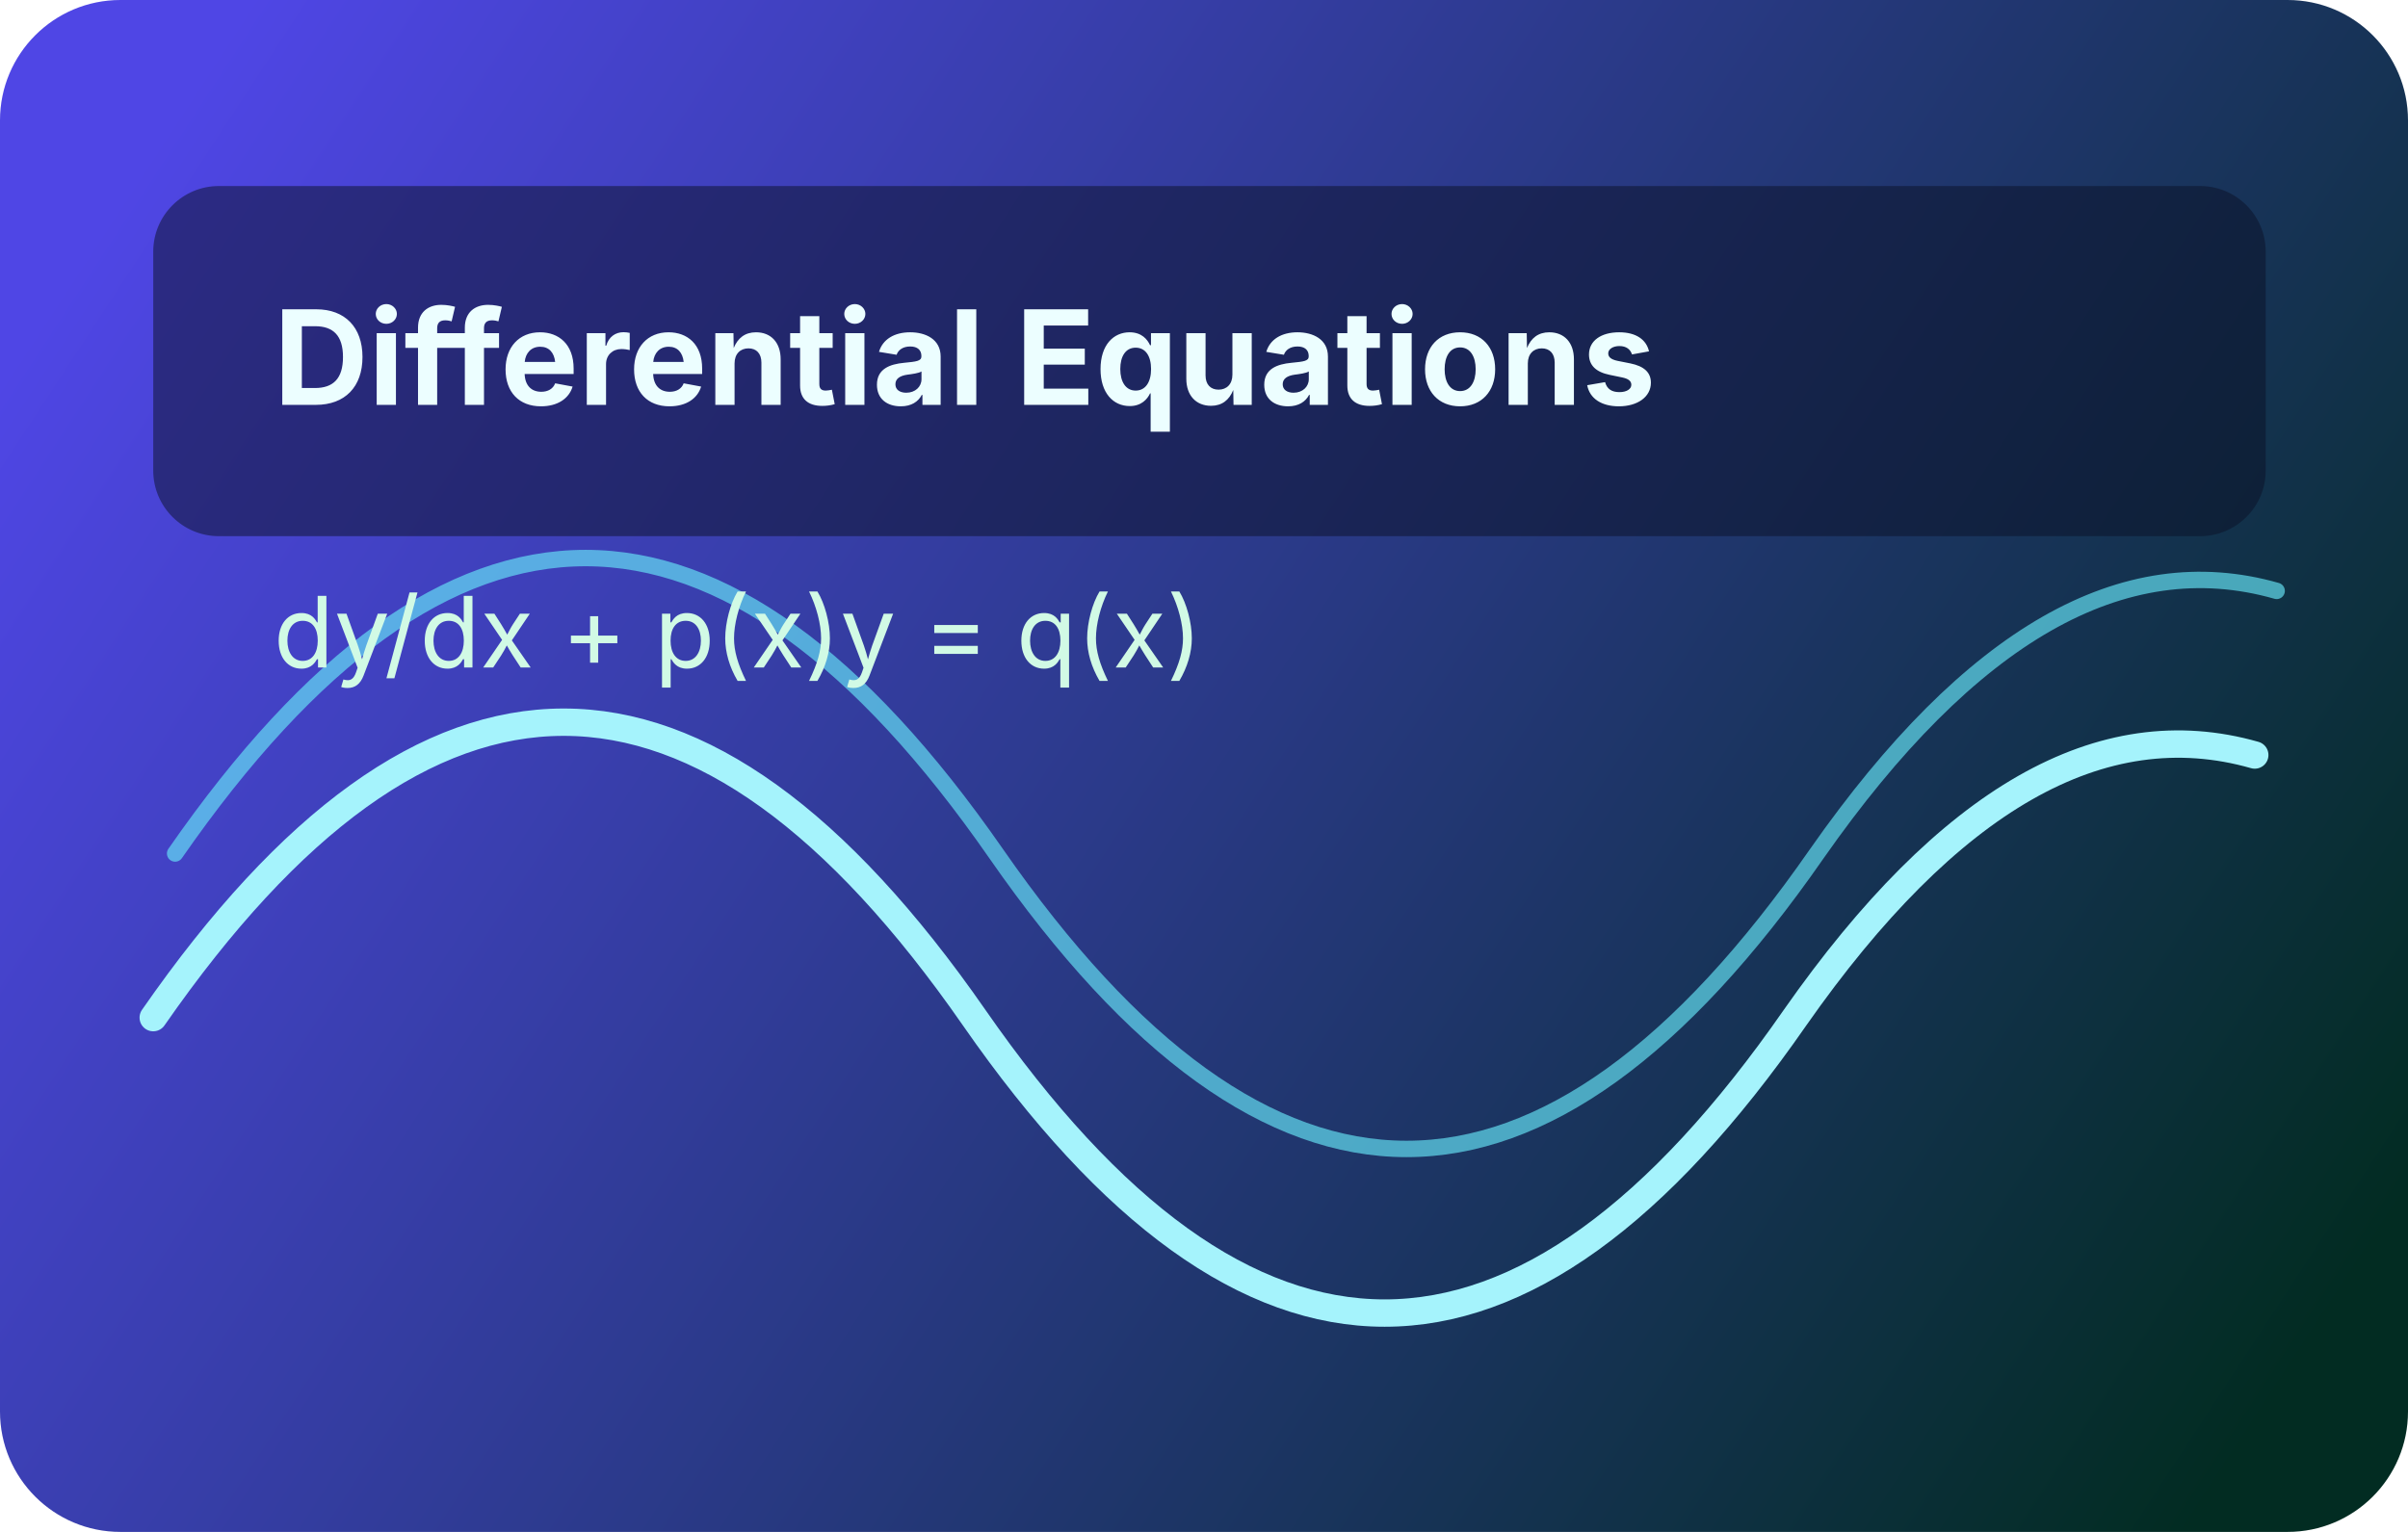
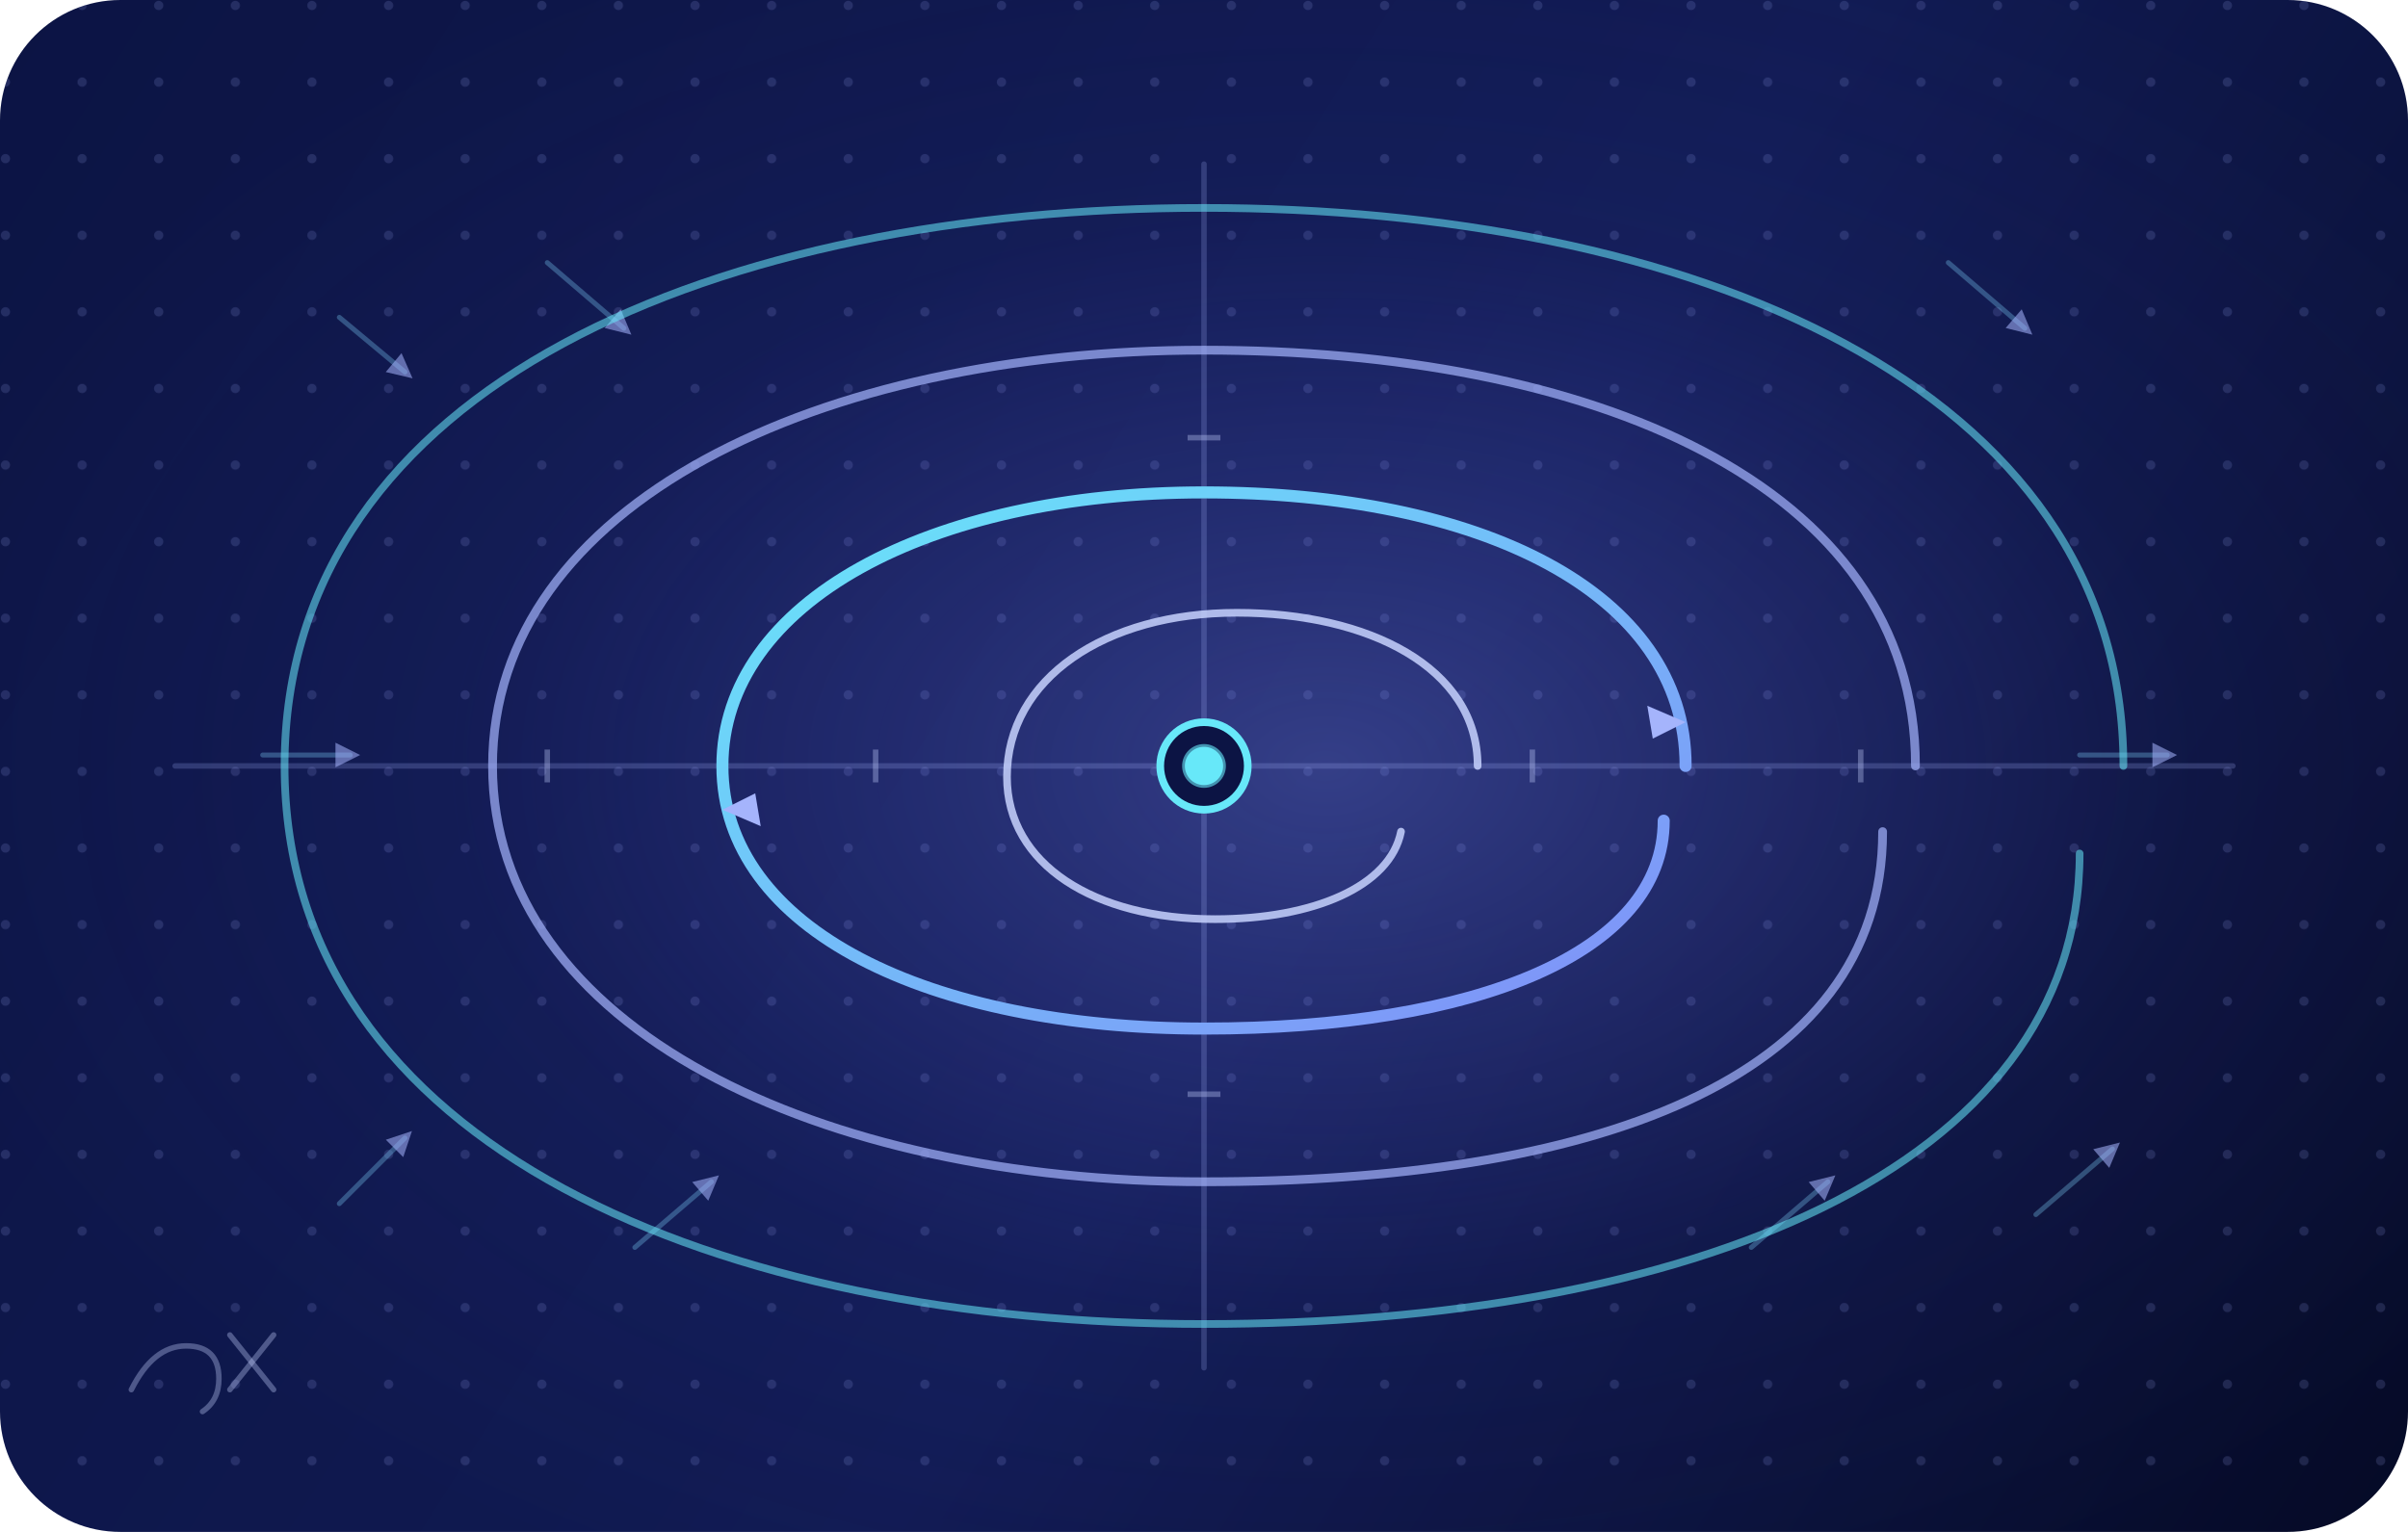
- <svg xmlns="http://www.w3.org/2000/svg" width="440" height="280" viewBox="0 0 440 280" fill="none">
+ <svg xmlns="http://www.w3.org/2000/svg" viewBox="0 0 440 280" role="img" aria-label="Differential Equations — phase portrait">
  <defs>
-     <linearGradient id="bg-de" x1="34" y1="18" x2="410" y2="264" gradientUnits="userSpaceOnUse">
-       <stop stop-color="#4F46E5" />
-       <stop offset="1" stop-color="#022C22" />
+     <linearGradient id="de-bg" x1="0" y1="0" x2="440" y2="280" gradientUnits="userSpaceOnUse">
+       <stop offset="0" stop-color="#0c1444" />
+       <stop offset="0.55" stop-color="#101a52" />
+       <stop offset="1" stop-color="#050a26" />
    </linearGradient>
+     <radialGradient id="de-glow" cx="0.55" cy="0.5" r="0.6">
+       <stop offset="0" stop-color="#818cf8" stop-opacity="0.32" />
+       <stop offset="0.6" stop-color="#6366f1" stop-opacity="0.06" />
+       <stop offset="1" stop-color="#6366f1" stop-opacity="0" />
+     </radialGradient>
+     <pattern id="de-dots" x="0" y="0" width="14" height="14" patternUnits="userSpaceOnUse">
+       <circle cx="1" cy="1" r="0.85" fill="#a5b4fc" fill-opacity="0.16" />
+     </pattern>
+     <linearGradient id="de-traj" x1="0" y1="0" x2="1" y2="1">
+       <stop offset="0" stop-color="#67e8f9" />
+       <stop offset="1" stop-color="#818cf8" />
+     </linearGradient>
+     <marker id="de-arrow" viewBox="0 0 10 10" refX="6" refY="5" markerWidth="5" markerHeight="5" orient="auto">
+       <path d="M 0 0 L 10 5 L 0 10 z" fill="#a5b4fc" fill-opacity="0.55" />
+     </marker>
  </defs>
-   <rect width="440" height="280" rx="22" fill="url(#bg-de)" />
-   <path d="M28 186C78 114 128 114 178 186C228 258 278 258 328 186C356 146 384 130 412 138" stroke="#A5F3FC" stroke-width="5" stroke-linecap="round" />
-   <path d="M32 156C82 84 132 84 182 156C232 228 282 228 332 156C360 116 388 100 416 108" stroke="#67E8F9" stroke-opacity="0.65" stroke-width="3" stroke-linecap="round" />
-   <rect x="28" y="34" width="386" height="64" rx="12" fill="#0B1027" fill-opacity="0.5" />
-   <text x="50" y="74" fill="#ECFEFF" font-size="24" font-family="Inter, Arial, sans-serif" font-weight="700">Differential Equations</text>
-   <text x="50" y="122" fill="#D1FAE5" font-size="18" font-family="Inter, Arial, sans-serif">dy/dx + p(x)y = q(x)</text>
+   <rect width="440" height="280" rx="22" fill="url(#de-bg)" />
+   <rect width="440" height="280" rx="22" fill="url(#de-dots)" />
+   <rect width="440" height="280" rx="22" fill="url(#de-glow)" />
+   <g stroke="#a5b4fc" stroke-opacity="0.22" stroke-width="1" stroke-linecap="round">
+     <path d="M 32 140 L 408 140" stroke-dasharray="0,0" />
+     <path d="M 220 30 L 220 250" stroke-dasharray="0,0" />
+   </g>
+   <g stroke="#c7d2fe" stroke-opacity="0.35" stroke-width="1">
+     <line x1="100" y1="137" x2="100" y2="143" />
+     <line x1="160" y1="137" x2="160" y2="143" />
+     <line x1="280" y1="137" x2="280" y2="143" />
+     <line x1="340" y1="137" x2="340" y2="143" />
+     <line x1="217" y1="80" x2="223" y2="80" />
+     <line x1="217" y1="200" x2="223" y2="200" />
+   </g>
+   <g stroke="#7dd3fc" stroke-opacity="0.32" stroke-width="0.9" stroke-linecap="round" fill="none">
+     <line x1="62" y1="58" x2="74" y2="68" marker-end="url(#de-arrow)" />
+     <line x1="100" y1="48" x2="114" y2="60" marker-end="url(#de-arrow)" />
+     <line x1="356" y1="48" x2="370" y2="60" marker-end="url(#de-arrow)" />
+     <line x1="62" y1="220" x2="74" y2="208" marker-end="url(#de-arrow)" />
+     <line x1="372" y1="222" x2="386" y2="210" marker-end="url(#de-arrow)" />
+     <line x1="116" y1="228" x2="130" y2="216" marker-end="url(#de-arrow)" />
+     <line x1="320" y1="228" x2="334" y2="216" marker-end="url(#de-arrow)" />
+     <line x1="48" y1="138" x2="64" y2="138" marker-end="url(#de-arrow)" />
+     <line x1="380" y1="138" x2="396" y2="138" marker-end="url(#de-arrow)" />
+   </g>
+   <path d="M 388 140            C 388 70, 308 38, 220 38            C 132 38, 52 70, 52 140            C 52 210, 132 242, 220 242            C 308 242, 380 214, 380 156" fill="none" stroke="#67e8f9" stroke-opacity="0.55" stroke-width="1.4" stroke-linecap="round" />
+   <path d="M 350 140            C 350 88, 290 64, 220 64            C 150 64, 90 92, 90 140            C 90 188, 150 216, 220 216            C 290 216, 344 198, 344 152" fill="none" stroke="#a5b4fc" stroke-opacity="0.7" stroke-width="1.6" stroke-linecap="round" />
+   <path d="M 308 140            C 308 108, 270 90, 220 90            C 170 90, 132 110, 132 140            C 132 170, 170 188, 220 188            C 270 188, 304 174, 304 150" fill="none" stroke="url(#de-traj)" stroke-width="2.2" stroke-linecap="round" />
+   <path d="M 270 140            C 270 122, 250 112, 226 112            C 202 112, 184 124, 184 142            C 184 158, 200 168, 222 168            C 240 168, 254 162, 256 152" fill="none" stroke="#c7d2fe" stroke-opacity="0.85" stroke-width="1.4" stroke-linecap="round" />
+   <g fill="#a5b4fc">
+     <path d="M 308 132 l -7 -3 l 1 6 z" />
+     <path d="M 132 148 l 7 3 l -1 -6 z" />
+   </g>
+   <g>
+     <circle cx="220" cy="140" r="8" fill="#0c1444" stroke="#67e8f9" stroke-width="1.4" />
+     <circle cx="220" cy="140" r="3.5" fill="#67e8f9" />
+     <circle cx="220" cy="140" r="3.5" fill="none" stroke="#67e8f9" stroke-opacity="0.6" stroke-width="1">
+       <animate attributeName="r" from="3.5" to="11" dur="3s" repeatCount="indefinite" />
+       <animate attributeName="opacity" from="0.6" to="0" dur="3s" repeatCount="indefinite" />
+     </circle>
+   </g>
+   <g fill="none" stroke="#c7d2fe" stroke-opacity="0.35" stroke-width="1" stroke-linecap="round">
+     <path d="M 24 254 q 4 -8 10 -8 q 6 0 6 6 q 0 4 -3 6" />
+     <path d="M 42 254 l 8 -10" />
+     <path d="M 42 244 l 8 10" />
+   </g>
</svg>
